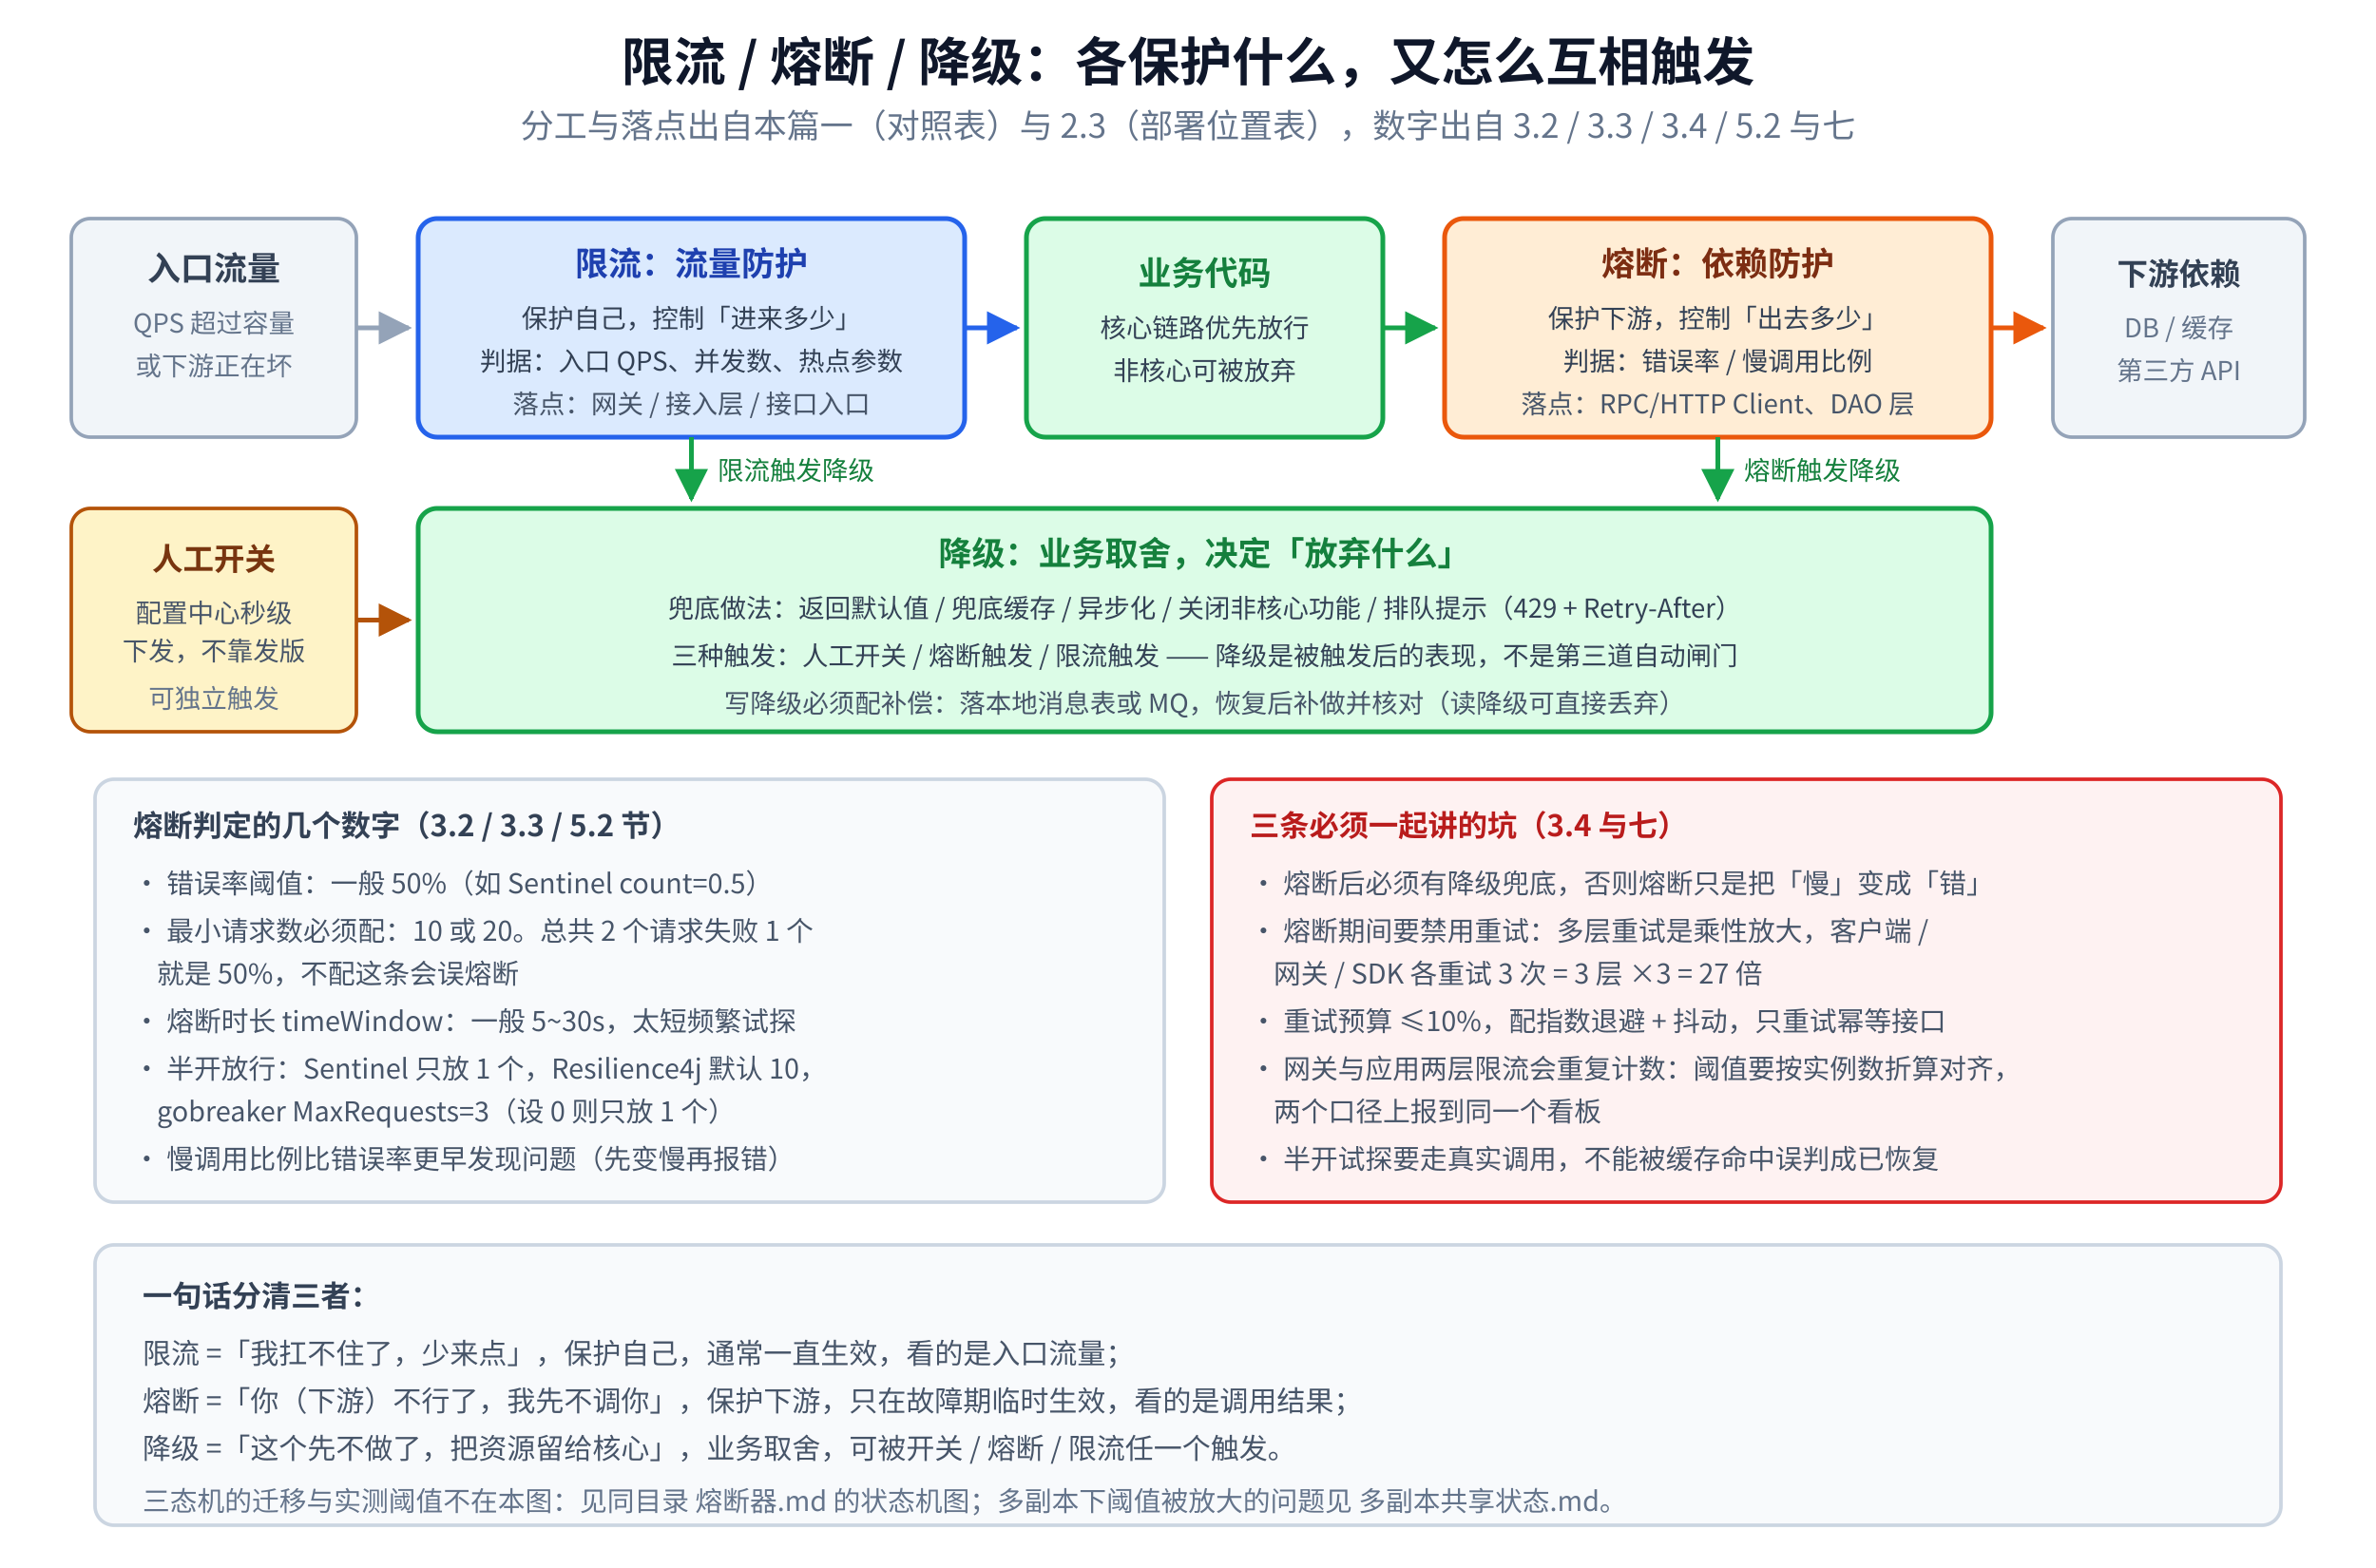
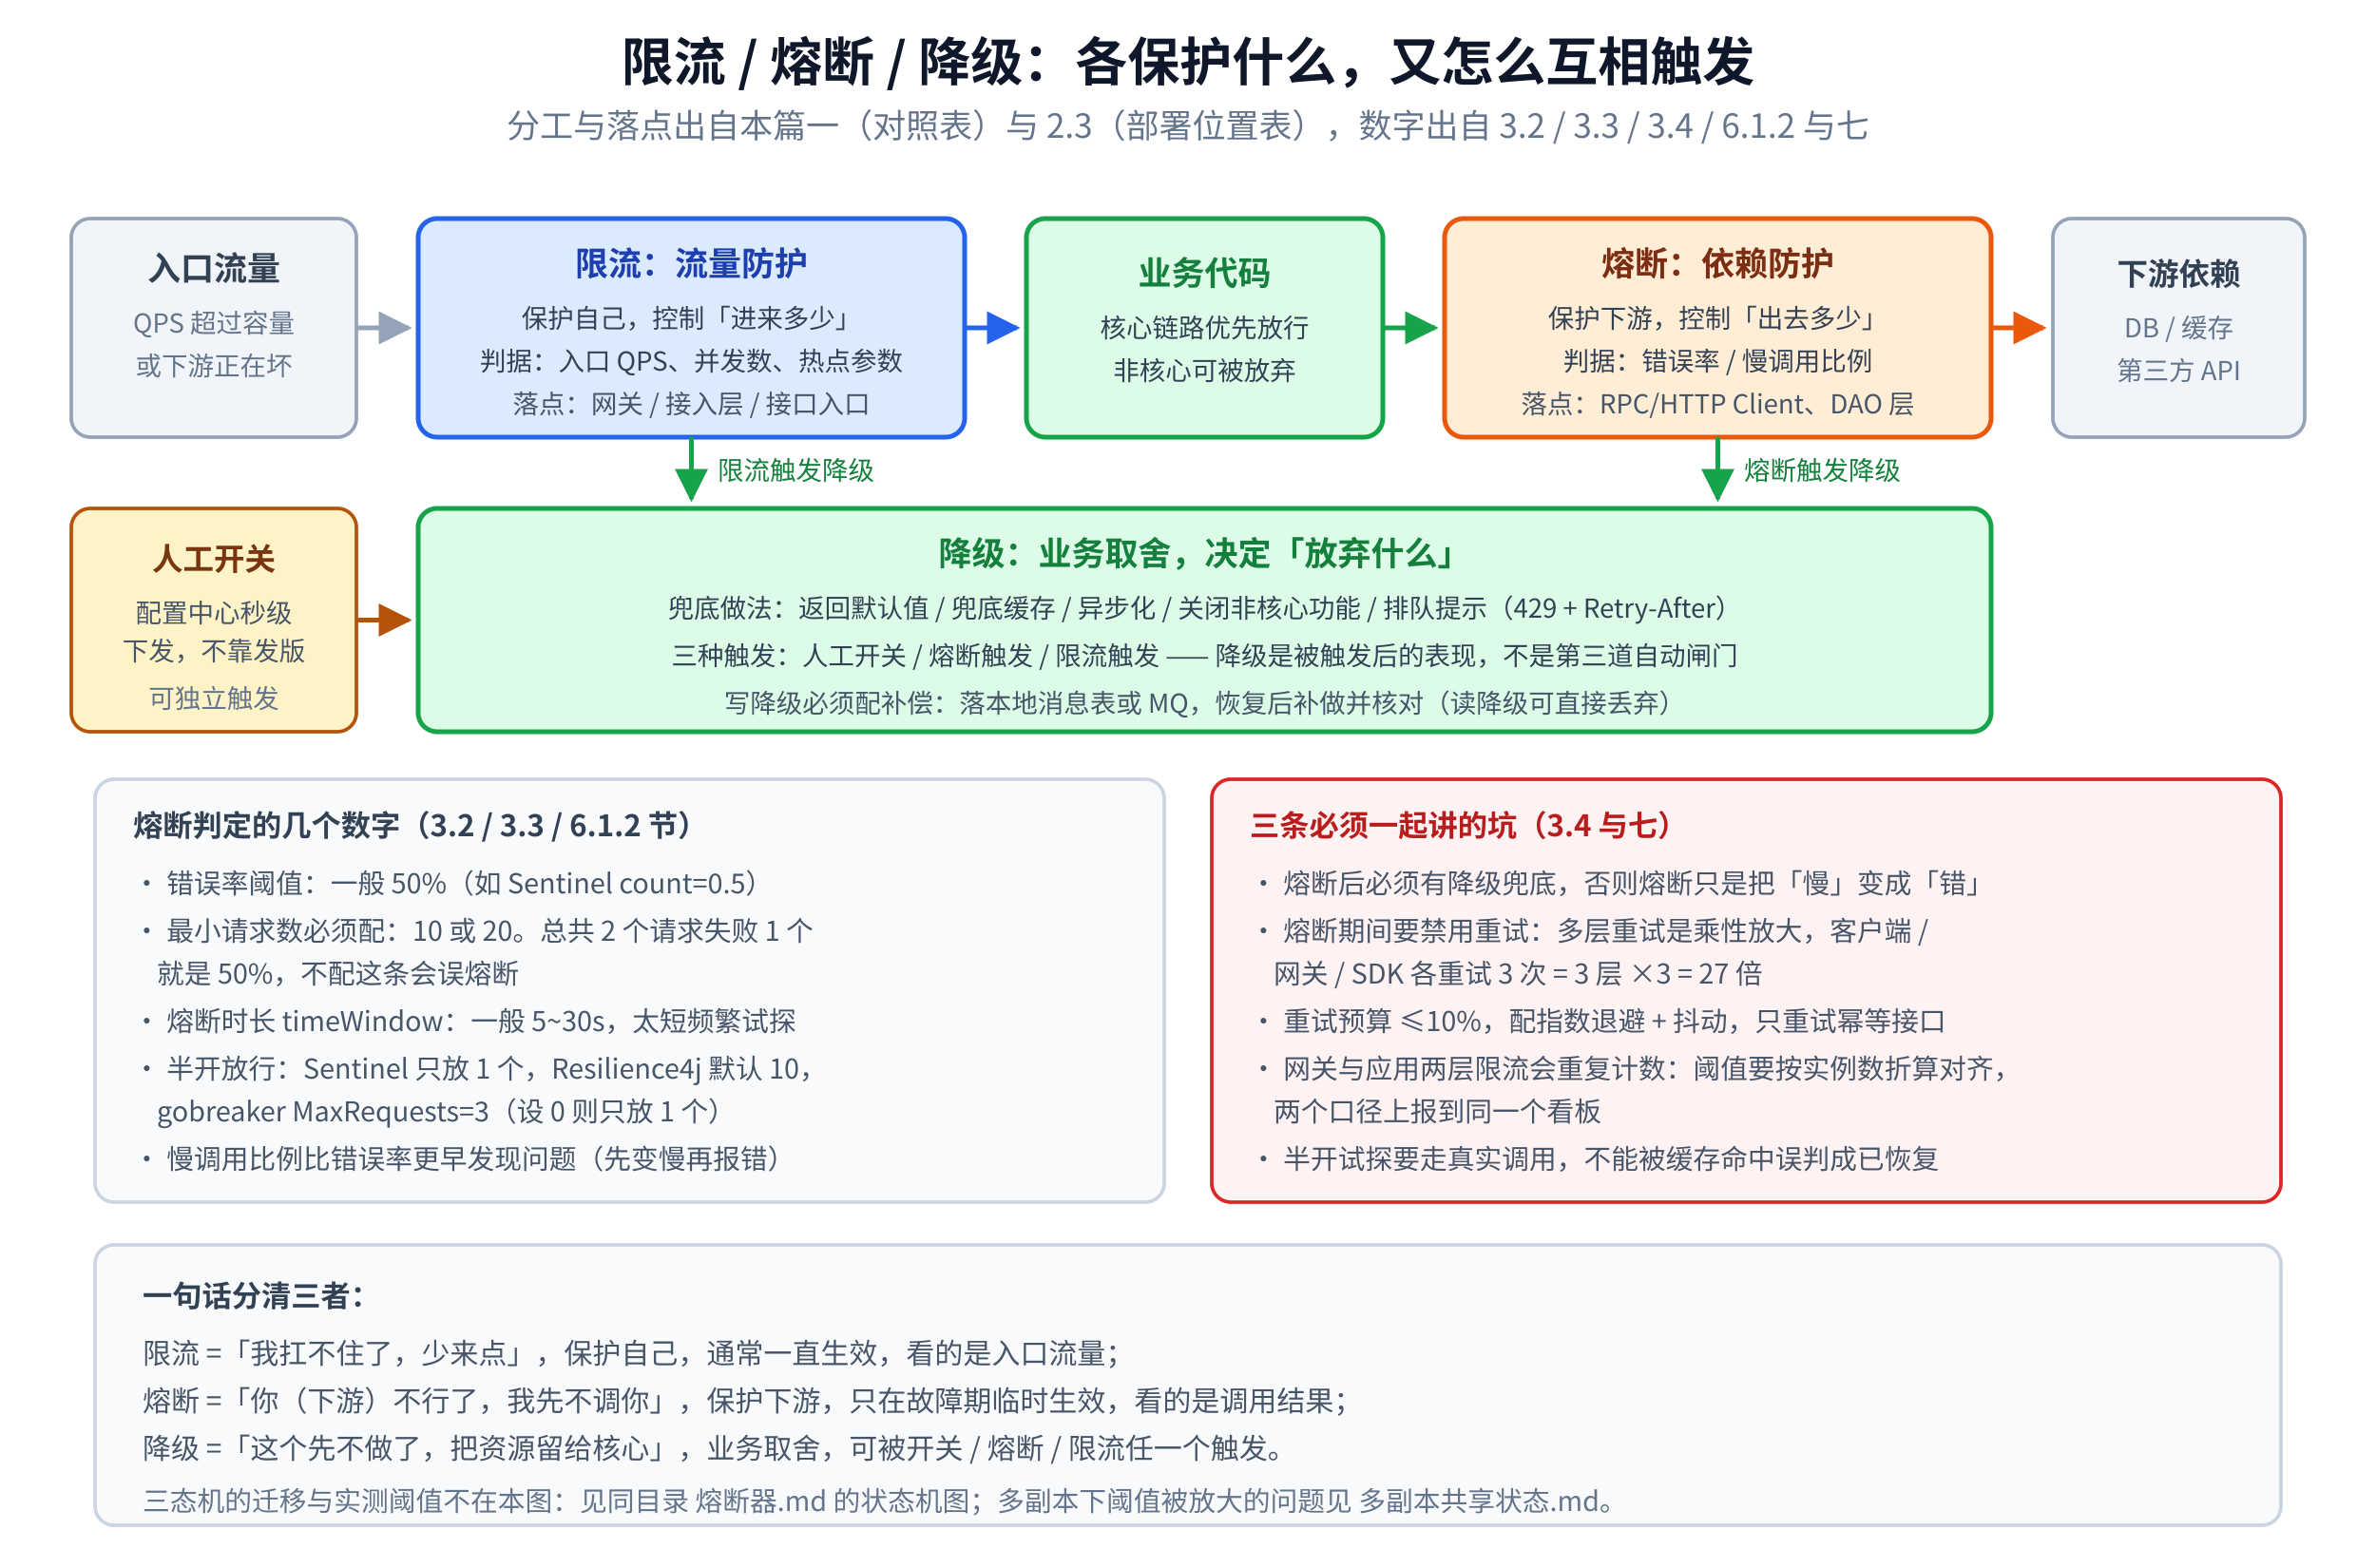
<svg xmlns="http://www.w3.org/2000/svg" viewBox="0 0 1000 660" width="1000" height="660" font-family="Microsoft YaHei, PingFang SC, Noto Sans CJK SC, sans-serif">
  <rect width="1000" height="660" fill="#ffffff" />
  <text x="500" y="34" text-anchor="middle" font-size="22" font-weight="bold" fill="#0f172a">限流 / 熔断 / 降级：各保护什么，又怎么互相触发</text>
-   <text x="500" y="58" text-anchor="middle" font-size="14" fill="#64748b">分工与落点出自本篇一（对照表）与 2.3（部署位置表），数字出自 3.2 / 3.3 / 3.4 / 5.2 与七</text>
+   <text x="500" y="58" text-anchor="middle" font-size="14" fill="#64748b">分工与落点出自本篇一（对照表）与 2.3（部署位置表），数字出自 3.2 / 3.3 / 3.4 / 6.1.2 与七</text>
  <rect x="30" y="92" width="120" height="92" rx="8" fill="#f1f5f9" stroke="#94a3b8" stroke-width="1.5" />
  <text x="90" y="118" text-anchor="middle" font-size="14" font-weight="bold" fill="#334155">入口流量</text>
  <text x="90" y="140" text-anchor="middle" font-size="11" fill="#64748b">QPS 超过容量</text>
  <text x="90" y="158" text-anchor="middle" font-size="11" fill="#64748b">或下游正在坏</text>
  <rect x="176" y="92" width="230" height="92" rx="8" fill="#dbeafe" stroke="#2563eb" stroke-width="2" />
  <text x="291" y="116" text-anchor="middle" font-size="14" font-weight="bold" fill="#1e40af">限流：流量防护</text>
  <text x="291" y="138" text-anchor="middle" font-size="11" fill="#334155">保护自己，控制「进来多少」</text>
  <text x="291" y="156" text-anchor="middle" font-size="11" fill="#334155">判据：入口 QPS、并发数、热点参数</text>
  <text x="291" y="174" text-anchor="middle" font-size="11" fill="#475569">落点：网关 / 接入层 / 接口入口</text>
  <rect x="432" y="92" width="150" height="92" rx="8" fill="#dcfce7" stroke="#16a34a" stroke-width="2" />
  <text x="507" y="120" text-anchor="middle" font-size="14" font-weight="bold" fill="#15803d">业务代码</text>
  <text x="507" y="142" text-anchor="middle" font-size="11" fill="#334155">核心链路优先放行</text>
  <text x="507" y="160" text-anchor="middle" font-size="11" fill="#334155">非核心可被放弃</text>
  <rect x="608" y="92" width="230" height="92" rx="8" fill="#ffedd5" stroke="#ea580c" stroke-width="2" />
  <text x="723" y="116" text-anchor="middle" font-size="14" font-weight="bold" fill="#7c2d12">熔断：依赖防护</text>
  <text x="723" y="138" text-anchor="middle" font-size="11" fill="#334155">保护下游，控制「出去多少」</text>
  <text x="723" y="156" text-anchor="middle" font-size="11" fill="#334155">判据：错误率 / 慢调用比例</text>
  <text x="723" y="174" text-anchor="middle" font-size="11" fill="#475569">落点：RPC/HTTP Client、DAO 层</text>
  <rect x="864" y="92" width="106" height="92" rx="8" fill="#f1f5f9" stroke="#94a3b8" stroke-width="1.5" />
  <text x="917" y="120" text-anchor="middle" font-size="13" font-weight="bold" fill="#334155">下游依赖</text>
  <text x="917" y="142" text-anchor="middle" font-size="11" fill="#64748b">DB / 缓存</text>
  <text x="917" y="160" text-anchor="middle" font-size="11" fill="#64748b">第三方 API</text>
-   <line x1="150" y1="138" x2="172" y2="138" stroke="#94a3b8" stroke-width="2" marker-end="url(#arS)" />
-   <line x1="406" y1="138" x2="428" y2="138" stroke="#2563eb" stroke-width="2" marker-end="url(#arB)" />
-   <line x1="582" y1="138" x2="604" y2="138" stroke="#16a34a" stroke-width="2" marker-end="url(#arG)" />
-   <line x1="838" y1="138" x2="860" y2="138" stroke="#ea580c" stroke-width="2" marker-end="url(#arO)" />
+   <path d="M 150 138 L 172 138" fill="none" stroke="#94a3b8" stroke-width="2" marker-end="url(#arS)" />
+   <path d="M 406 138 L 428 138" fill="none" stroke="#2563eb" stroke-width="2" marker-end="url(#arB)" />
+   <path d="M 582 138 L 604 138" fill="none" stroke="#16a34a" stroke-width="2" marker-end="url(#arG)" />
+   <path d="M 838 138 L 860 138" fill="none" stroke="#ea580c" stroke-width="2" marker-end="url(#arO)" />
  <rect x="30" y="214" width="120" height="94" rx="8" fill="#fef3c7" stroke="#b45309" stroke-width="1.5" />
  <text x="90" y="240" text-anchor="middle" font-size="13" font-weight="bold" fill="#78350f">人工开关</text>
  <text x="90" y="262" text-anchor="middle" font-size="11" fill="#475569">配置中心秒级</text>
  <text x="90" y="278" text-anchor="middle" font-size="11" fill="#475569">下发，不靠发版</text>
  <text x="90" y="298" text-anchor="middle" font-size="11" fill="#64748b">可独立触发</text>
  <rect x="176" y="214" width="662" height="94" rx="8" fill="#dcfce7" stroke="#16a34a" stroke-width="2" />
  <text x="507" y="238" text-anchor="middle" font-size="14" font-weight="bold" fill="#15803d">降级：业务取舍，决定「放弃什么」</text>
  <text x="507" y="260" text-anchor="middle" font-size="11" fill="#334155">兜底做法：返回默认值 / 兜底缓存 / 异步化 / 关闭非核心功能 / 排队提示（429 + Retry-After）</text>
  <text x="507" y="280" text-anchor="middle" font-size="11" fill="#334155">三种触发：人工开关 / 熔断触发 / 限流触发 —— 降级是被触发后的表现，不是第三道自动闸门</text>
  <text x="507" y="300" text-anchor="middle" font-size="11" fill="#475569">写降级必须配补偿：落本地消息表或 MQ，恢复后补做并核对（读降级可直接丢弃）</text>
-   <line x1="291" y1="184" x2="291" y2="210" stroke="#16a34a" stroke-width="2" marker-end="url(#arG)" />
+   <path d="M 291 184 L 291 210" fill="none" stroke="#16a34a" stroke-width="2" marker-end="url(#arG)" />
  <text x="302" y="202" font-size="11" fill="#15803d">限流触发降级</text>
-   <line x1="723" y1="184" x2="723" y2="210" stroke="#16a34a" stroke-width="2" marker-end="url(#arG)" />
+   <path d="M 723 184 L 723 210" fill="none" stroke="#16a34a" stroke-width="2" marker-end="url(#arG)" />
  <text x="734" y="202" font-size="11" fill="#15803d">熔断触发降级</text>
-   <line x1="150" y1="261" x2="172" y2="261" stroke="#b45309" stroke-width="2" marker-end="url(#arY)" />
+   <path d="M 150 261 L 172 261" fill="none" stroke="#b45309" stroke-width="2" marker-end="url(#arY)" />
  <rect x="40" y="328" width="450" height="178" rx="8" fill="#f8fafc" stroke="#cbd5e1" stroke-width="1.5" />
-   <text x="56" y="352" font-size="12.5" font-weight="bold" fill="#334155">熔断判定的几个数字（3.2 / 3.3 / 5.2 节）</text>
+   <text x="56" y="352" font-size="12.5" font-weight="bold" fill="#334155">熔断判定的几个数字（3.2 / 3.3 / 6.1.2 节）</text>
  <text x="56" y="376" font-size="11.5" fill="#475569">· 错误率阈值：一般 50%（如 Sentinel count=0.5）</text>
  <text x="56" y="396" font-size="11.5" fill="#475569">· 最小请求数必须配：10 或 20。总共 2 个请求失败 1 个</text>
  <text x="66" y="414" font-size="11.5" fill="#475569">就是 50%，不配这条会误熔断</text>
  <text x="56" y="434" font-size="11.5" fill="#475569">· 熔断时长 timeWindow：一般 5~30s，太短频繁试探</text>
  <text x="56" y="454" font-size="11.5" fill="#475569">· 半开放行：Sentinel 只放 1 个，Resilience4j 默认 10，</text>
  <text x="66" y="472" font-size="11.5" fill="#475569">gobreaker MaxRequests=3（设 0 则只放 1 个）</text>
  <text x="56" y="492" font-size="11.5" fill="#475569">· 慢调用比例比错误率更早发现问题（先变慢再报错）</text>
  <rect x="510" y="328" width="450" height="178" rx="8" fill="#fef2f2" stroke="#dc2626" stroke-width="1.5" />
  <text x="526" y="352" font-size="12.5" font-weight="bold" fill="#b91c1c">三条必须一起讲的坑（3.4 与七）</text>
  <text x="526" y="376" font-size="11.5" fill="#475569">· 熔断后必须有降级兜底，否则熔断只是把「慢」变成「错」</text>
  <text x="526" y="396" font-size="11.5" fill="#475569">· 熔断期间要禁用重试：多层重试是乘性放大，客户端 /</text>
  <text x="536" y="414" font-size="11.5" fill="#475569">网关 / SDK 各重试 3 次 = 3 层 ×3 = 27 倍</text>
  <text x="526" y="434" font-size="11.5" fill="#475569">· 重试预算 ≤10%，配指数退避 + 抖动，只重试幂等接口</text>
  <text x="526" y="454" font-size="11.5" fill="#475569">· 网关与应用两层限流会重复计数：阈值要按实例数折算对齐，</text>
  <text x="536" y="472" font-size="11.5" fill="#475569">两个口径上报到同一个看板</text>
  <text x="526" y="492" font-size="11.5" fill="#475569">· 半开试探要走真实调用，不能被缓存命中误判成已恢复</text>
  <rect x="40" y="524" width="920" height="118" rx="8" fill="#f8fafc" stroke="#cbd5e1" stroke-width="1.5" />
  <text x="60" y="550" font-size="12.5" font-weight="bold" fill="#334155">一句话分清三者：</text>
  <text x="60" y="574" font-size="12" fill="#475569">限流 =「我扛不住了，少来点」，保护自己，通常一直生效，看的是入口流量；</text>
  <text x="60" y="594" font-size="12" fill="#475569">熔断 =「你（下游）不行了，我先不调你」，保护下游，只在故障期临时生效，看的是调用结果；</text>
  <text x="60" y="614" font-size="12" fill="#475569">降级 =「这个先不做了，把资源留给核心」，业务取舍，可被开关 / 熔断 / 限流任一个触发。</text>
  <text x="60" y="636" font-size="11.5" fill="#64748b">三态机的迁移与实测阈值不在本图：见同目录 熔断器.md 的状态机图；多副本下阈值被放大的问题见 多副本共享状态.md。</text>
  <defs>
    <marker id="arS" viewBox="0 0 10 10" refX="9" refY="5" markerWidth="7" markerHeight="7" orient="auto-start-reverse">
      <path d="M 0 0 L 10 5 L 0 10 z" fill="#94a3b8" />
    </marker>
    <marker id="arB" viewBox="0 0 10 10" refX="9" refY="5" markerWidth="7" markerHeight="7" orient="auto-start-reverse">
      <path d="M 0 0 L 10 5 L 0 10 z" fill="#2563eb" />
    </marker>
    <marker id="arG" viewBox="0 0 10 10" refX="9" refY="5" markerWidth="7" markerHeight="7" orient="auto-start-reverse">
      <path d="M 0 0 L 10 5 L 0 10 z" fill="#16a34a" />
    </marker>
    <marker id="arO" viewBox="0 0 10 10" refX="9" refY="5" markerWidth="7" markerHeight="7" orient="auto-start-reverse">
      <path d="M 0 0 L 10 5 L 0 10 z" fill="#ea580c" />
    </marker>
    <marker id="arY" viewBox="0 0 10 10" refX="9" refY="5" markerWidth="7" markerHeight="7" orient="auto-start-reverse">
      <path d="M 0 0 L 10 5 L 0 10 z" fill="#b45309" />
    </marker>
  </defs>
</svg>
